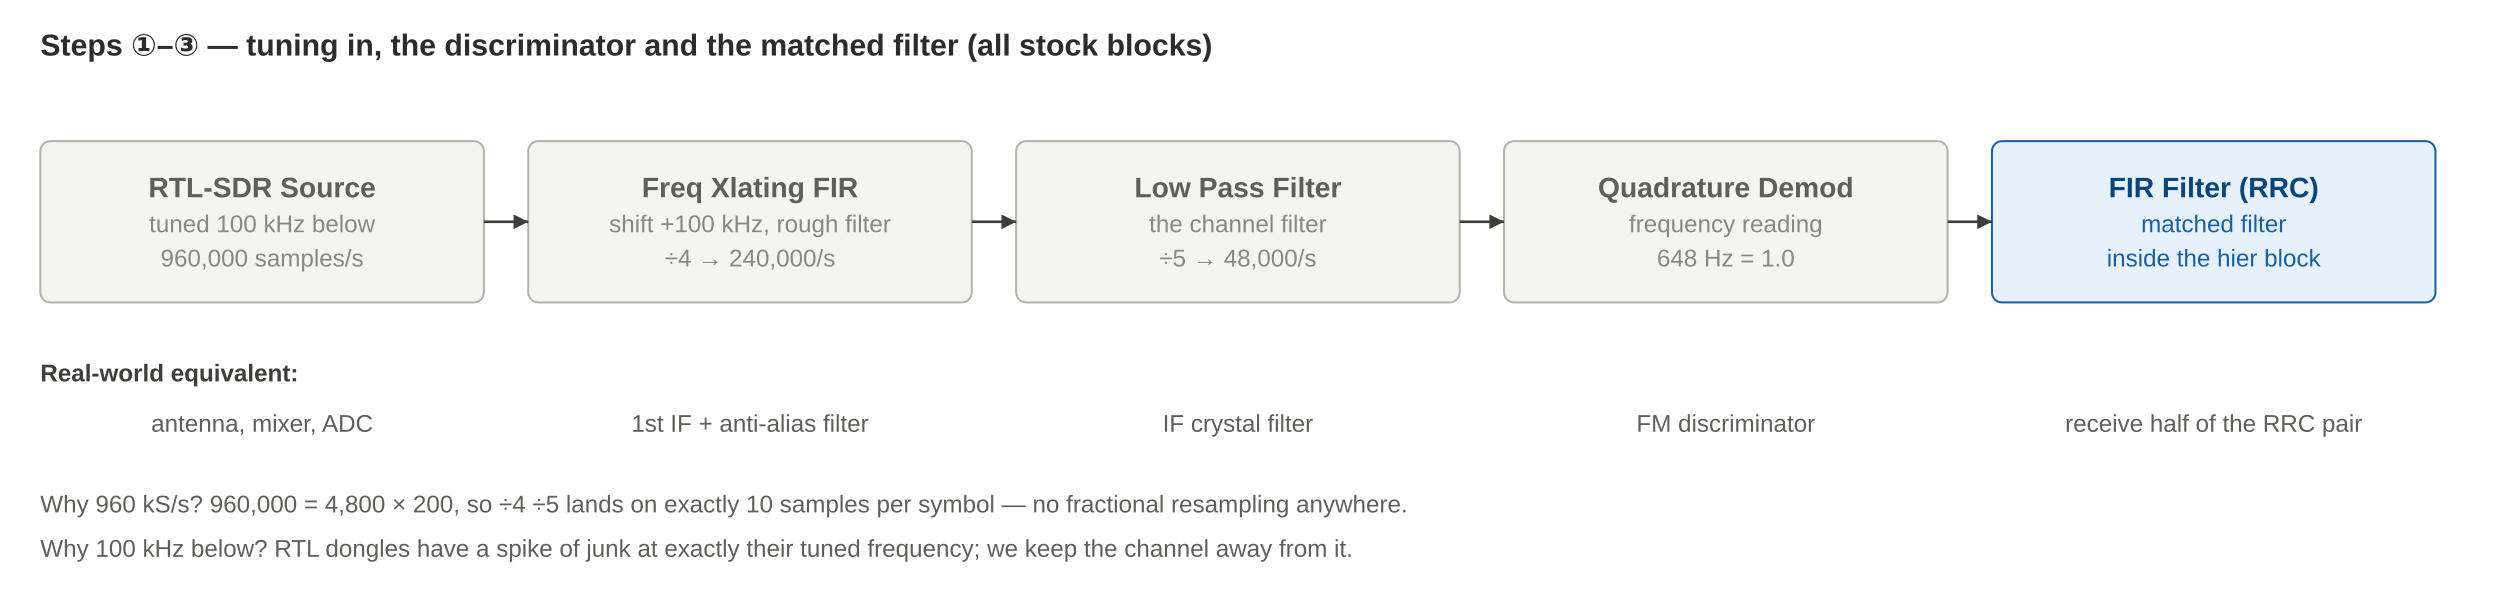
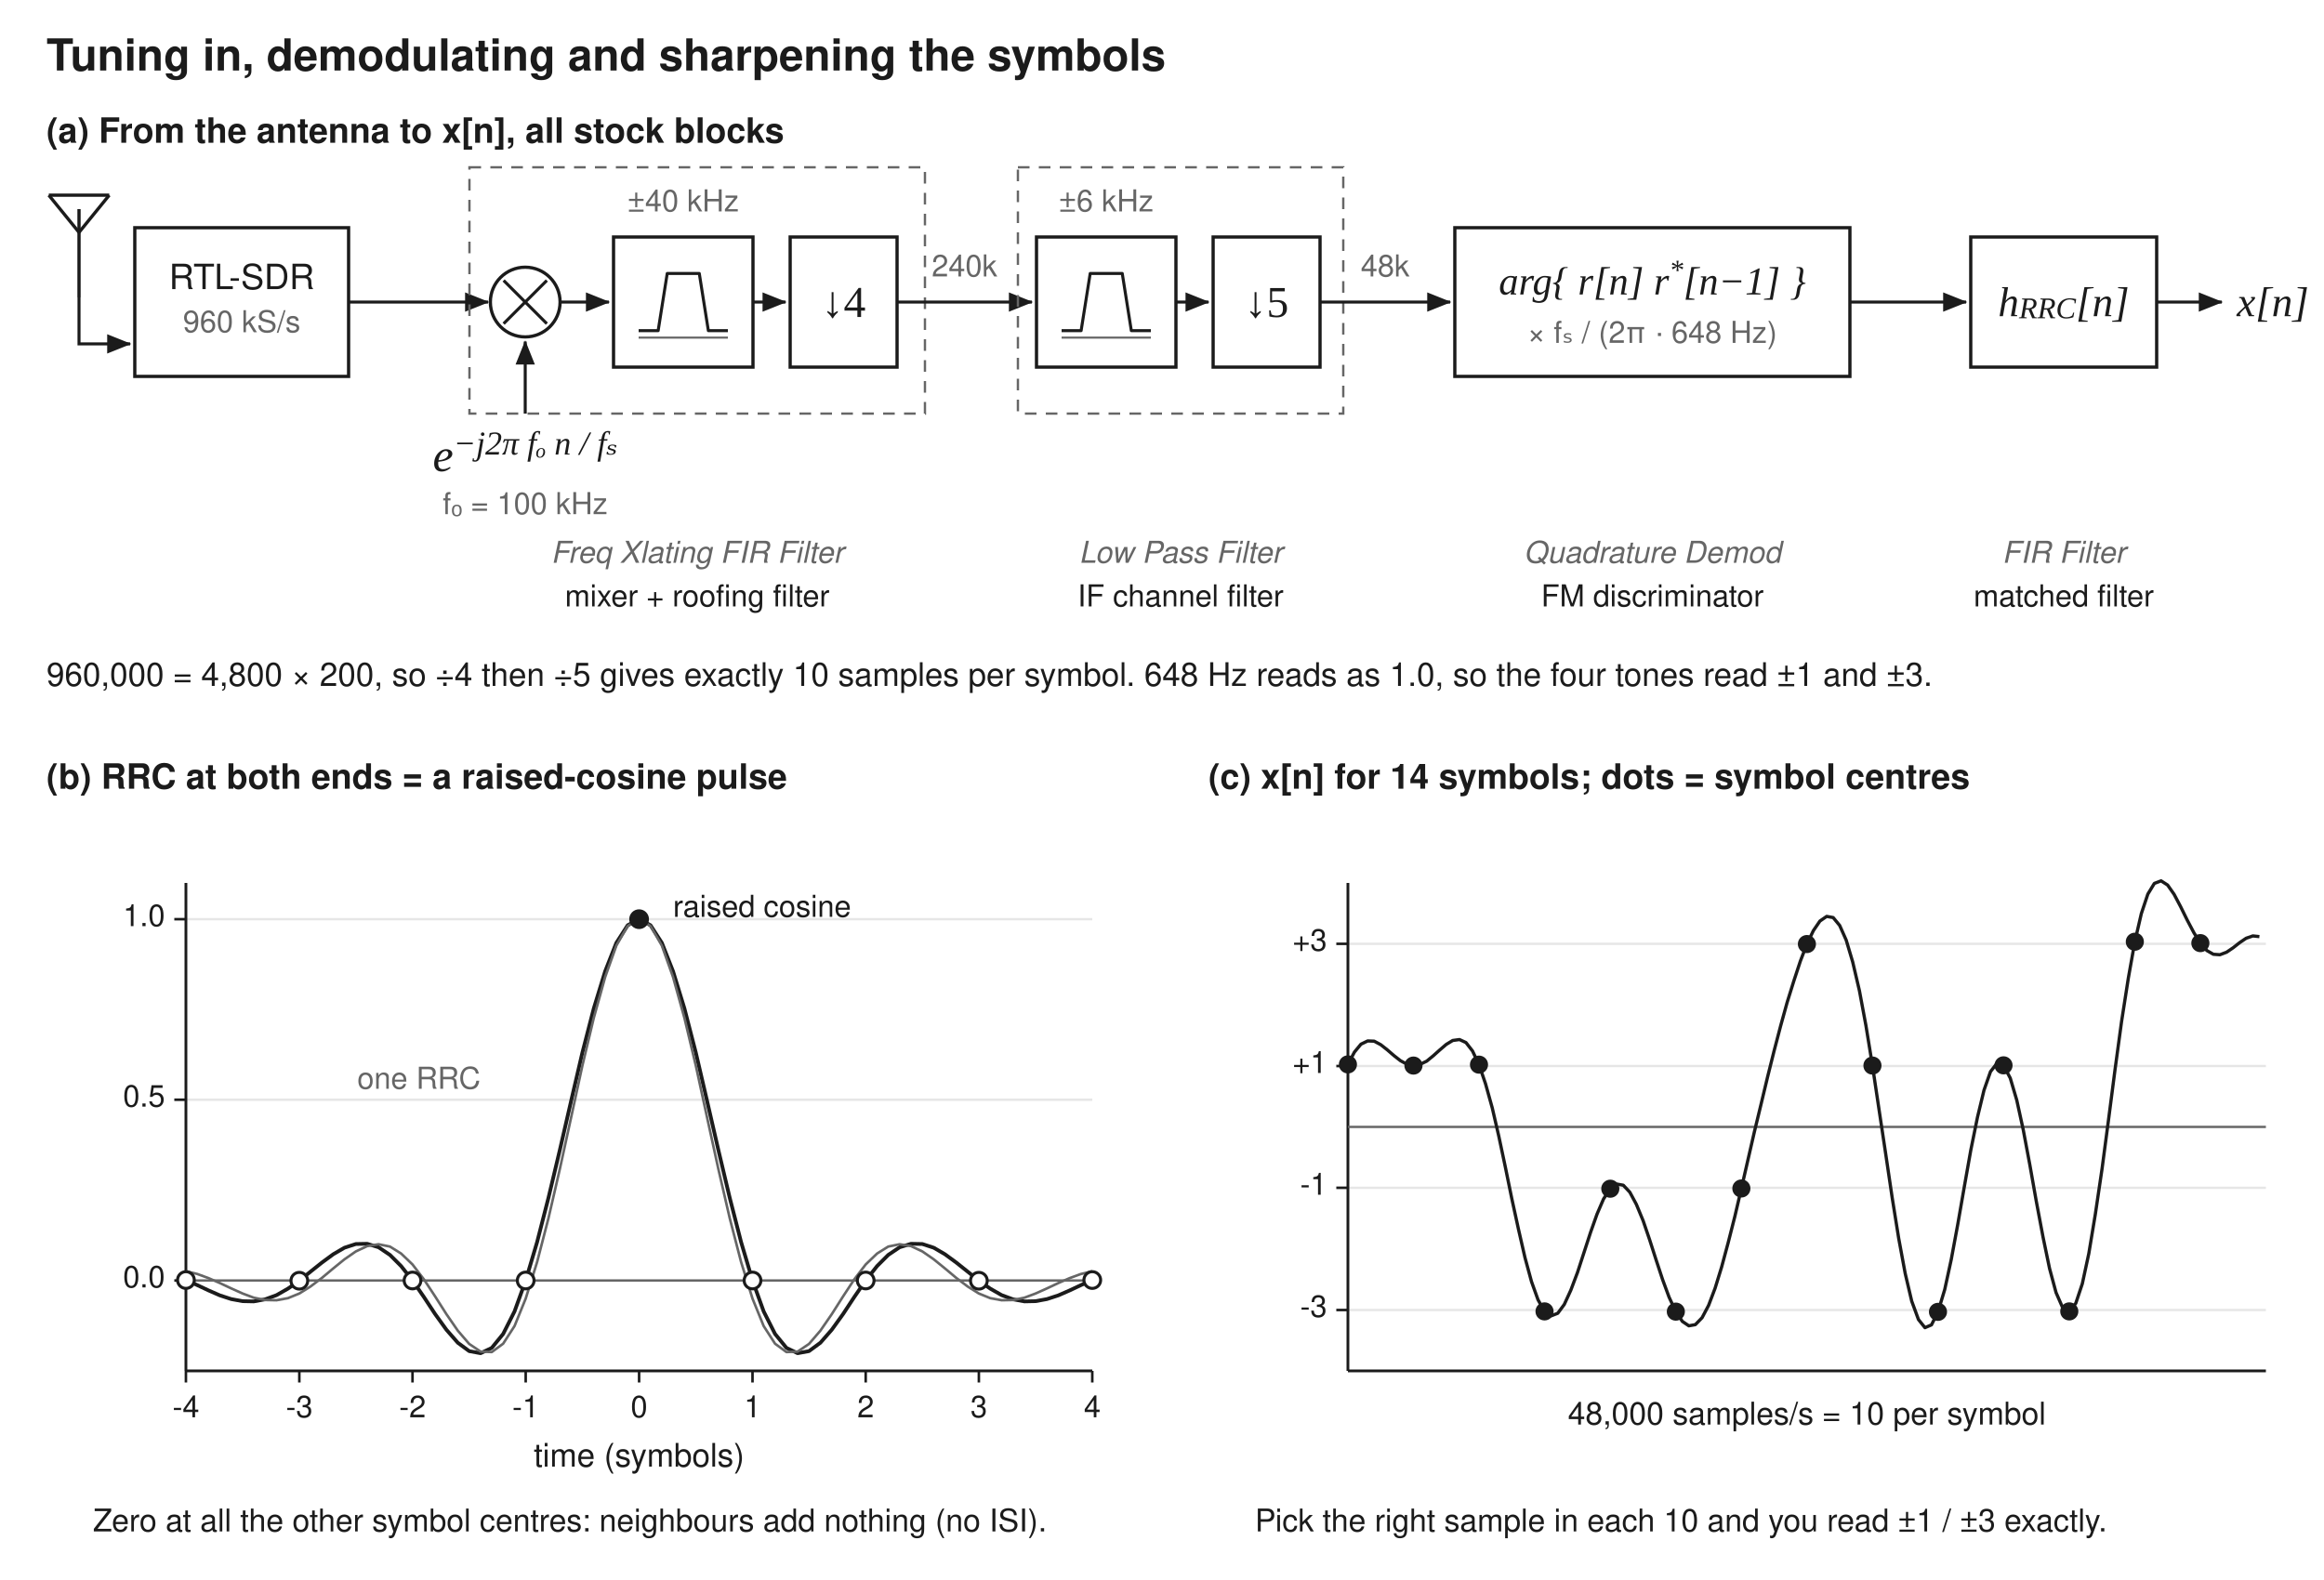
- <svg xmlns="http://www.w3.org/2000/svg" width="1240" height="300" viewBox="0 0 1240 300" font-family="'Segoe UI', 'Helvetica Neue', Arial, sans-serif" role="img">
+ <svg xmlns="http://www.w3.org/2000/svg" viewBox="0 0 1000 680" width="1000" height="680" font-family="Helvetica, Arial, 'Liberation Sans', 'DejaVu Sans', sans-serif" role="img" aria-label="Front end: tuning, channel filter, discriminator, matched filter">
  <defs>
-     <marker id="ah" viewBox="0 0 10 10" refX="9" refY="5" markerWidth="7" markerHeight="7" orient="auto-start-reverse">
-       <path d="M1 1L9 5L1 9z" fill="#3d3d3a" />
+     <marker id="a" viewBox="0 0 10 10" refX="9.5" refY="5" markerWidth="8" markerHeight="8" orient="auto">
+       <path d="M0,1 L10,5 L0,9 z" fill="#1b1b1b" />
    </marker>
-     <marker id="ahm" viewBox="0 0 10 10" refX="9" refY="5" markerWidth="7" markerHeight="7" orient="auto-start-reverse">
-       <path d="M1 1L9 5L1 9z" fill="#A32D2D" />
+     <marker id="o" viewBox="0 0 10 10" refX="9.5" refY="5" markerWidth="9" markerHeight="9" orient="auto">
+       <path d="M0,1 L10,5 L0,9" fill="none" stroke="#1b1b1b" stroke-width="1.4" />
+     </marker>
+     <marker id="r" viewBox="0 0 10 10" refX="9.5" refY="5" markerWidth="8" markerHeight="8" orient="auto">
+       <path d="M0,1 L10,5 L0,9 z" fill="#a3312a" />
    </marker>
  </defs>
-   <rect width="1240" height="300" fill="#FFFFFF" />
-   <text x="20.0" y="22.0" font-size="15" fill="#2C2C2A" font-weight="700" text-anchor="start" dominant-baseline="central">Steps ①–③ — tuning in, the discriminator and the matched filter (all stock blocks)</text>
-   <rect x="20" y="70" width="220" height="80" rx="5" fill="#F4F4F2" stroke="#B4B2A9" stroke-width="1" />
-   <text x="130.0" y="93.0" font-size="14" fill="#5F5E5A" font-weight="600" text-anchor="middle" dominant-baseline="central">RTL-SDR Source</text>
-   <text x="130.0" y="111.0" font-size="12" fill="#888780" font-weight="400" text-anchor="middle" dominant-baseline="central">tuned 100 kHz below</text>
-   <text x="130.0" y="128.0" font-size="12" fill="#888780" font-weight="400" text-anchor="middle" dominant-baseline="central">960,000 samples/s</text>
-   <rect x="262" y="70" width="220" height="80" rx="5" fill="#F4F4F2" stroke="#B4B2A9" stroke-width="1" />
-   <text x="372.0" y="93.0" font-size="14" fill="#5F5E5A" font-weight="600" text-anchor="middle" dominant-baseline="central">Freq Xlating FIR</text>
-   <text x="372.0" y="111.0" font-size="12" fill="#888780" font-weight="400" text-anchor="middle" dominant-baseline="central">shift +100 kHz, rough filter</text>
-   <text x="372.0" y="128.0" font-size="12" fill="#888780" font-weight="400" text-anchor="middle" dominant-baseline="central">÷4 → 240,000/s</text>
-   <path d="M240 110 L262 110" fill="none" stroke="#3d3d3a" stroke-width="1.3" marker-end="url(#ah)" />
-   <rect x="504" y="70" width="220" height="80" rx="5" fill="#F4F4F2" stroke="#B4B2A9" stroke-width="1" />
-   <text x="614.0" y="93.0" font-size="14" fill="#5F5E5A" font-weight="600" text-anchor="middle" dominant-baseline="central">Low Pass Filter</text>
-   <text x="614.0" y="111.0" font-size="12" fill="#888780" font-weight="400" text-anchor="middle" dominant-baseline="central">the channel filter</text>
-   <text x="614.0" y="128.0" font-size="12" fill="#888780" font-weight="400" text-anchor="middle" dominant-baseline="central">÷5 → 48,000/s</text>
-   <path d="M482 110 L504 110" fill="none" stroke="#3d3d3a" stroke-width="1.3" marker-end="url(#ah)" />
-   <rect x="746" y="70" width="220" height="80" rx="5" fill="#F4F4F2" stroke="#B4B2A9" stroke-width="1" />
-   <text x="856.0" y="93.0" font-size="14" fill="#5F5E5A" font-weight="600" text-anchor="middle" dominant-baseline="central">Quadrature Demod</text>
-   <text x="856.0" y="111.0" font-size="12" fill="#888780" font-weight="400" text-anchor="middle" dominant-baseline="central">frequency reading</text>
-   <text x="856.0" y="128.0" font-size="12" fill="#888780" font-weight="400" text-anchor="middle" dominant-baseline="central">648 Hz = 1.0</text>
-   <path d="M724 110 L746 110" fill="none" stroke="#3d3d3a" stroke-width="1.3" marker-end="url(#ah)" />
-   <rect x="988" y="70" width="220" height="80" rx="5" fill="#E6F1FB" stroke="#185FA5" stroke-width="1" />
-   <text x="1098.0" y="93.0" font-size="14" fill="#0C447C" font-weight="600" text-anchor="middle" dominant-baseline="central">FIR Filter (RRC)</text>
-   <text x="1098.0" y="111.0" font-size="12" fill="#185FA5" font-weight="400" text-anchor="middle" dominant-baseline="central">matched filter</text>
-   <text x="1098.0" y="128.0" font-size="12" fill="#185FA5" font-weight="400" text-anchor="middle" dominant-baseline="central">inside the hier block</text>
-   <path d="M966 110 L988 110" fill="none" stroke="#3d3d3a" stroke-width="1.3" marker-end="url(#ah)" />
-   <text x="20.0" y="185.0" font-size="12" fill="#3d3d3a" font-weight="700" text-anchor="start" dominant-baseline="central">Real-world equivalent:</text>
-   <text x="130.0" y="210.0" font-size="12" fill="#5F5E5A" font-weight="400" text-anchor="middle" dominant-baseline="central">antenna, mixer, ADC</text>
-   <text x="372.0" y="210.0" font-size="12" fill="#5F5E5A" font-weight="400" text-anchor="middle" dominant-baseline="central">1st IF + anti-alias filter</text>
-   <text x="614.0" y="210.0" font-size="12" fill="#5F5E5A" font-weight="400" text-anchor="middle" dominant-baseline="central">IF crystal filter</text>
-   <text x="856.0" y="210.0" font-size="12" fill="#5F5E5A" font-weight="400" text-anchor="middle" dominant-baseline="central">FM discriminator</text>
-   <text x="1098.0" y="210.0" font-size="12" fill="#5F5E5A" font-weight="400" text-anchor="middle" dominant-baseline="central">receive half of the RRC pair</text>
-   <text x="20.0" y="250.0" font-size="12" fill="#5F5E5A" font-weight="400" text-anchor="start" dominant-baseline="central">Why 960 kS/s? 960,000 = 4,800 × 200, so ÷4 ÷5 lands on exactly 10 samples per symbol — no fractional resampling anywhere.</text>
-   <text x="20.0" y="272.0" font-size="12" fill="#5F5E5A" font-weight="400" text-anchor="start" dominant-baseline="central">Why 100 kHz below? RTL dongles have a spike of junk at exactly their tuned frequency; we keep the channel away from it.</text>
+   <rect width="100%" height="100%" fill="#ffffff" />
+   <text x="20.0" y="26.0" font-size="19" fill="#1b1b1b" font-weight="700" text-anchor="start" dominant-baseline="central">Tuning in, demodulating and sharpening the symbols</text>
+   <text x="20.0" y="58.0" font-size="15" fill="#1b1b1b" font-weight="700" text-anchor="start" dominant-baseline="central">(a) From the antenna to x[n], all stock blocks</text>
+   <line x1="34.0" y1="128.0" x2="34.0" y2="90.0" stroke="#1b1b1b" stroke-width="1.4" />
+   <polyline points="21.0,84.0 34.0,100.0 47.0,84.0" fill="none" stroke="#1b1b1b" stroke-width="1.4" stroke-linejoin="round" />
+   <line x1="21.0" y1="84.0" x2="47.0" y2="84.0" stroke="#1b1b1b" stroke-width="1.4" />
+   <polyline points="34.0,128.0 34.0,148.0 56.0,148.0" fill="none" stroke="#1b1b1b" stroke-width="1.3" marker-end="url(#a)" />
+   <rect x="58.0" y="98.0" width="92.0" height="64.0" fill="#ffffff" stroke="#1b1b1b" stroke-width="1.4" />
+   <text x="104.0" y="121.0" font-size="15" fill="#1b1b1b" font-weight="400" text-anchor="middle" dominant-baseline="central">RTL-SDR</text>
+   <text x="104.0" y="140.0" font-size="13" fill="#666666" font-weight="400" text-anchor="middle" dominant-baseline="central">960 kS/s</text>
+   <polyline points="150.0,130.0 210.0,130.0" fill="none" stroke="#1b1b1b" stroke-width="1.3" marker-end="url(#a)" />
+   <circle cx="226.0" cy="130.0" r="15.0" fill="#ffffff" stroke="#1b1b1b" stroke-width="1.4" />
+   <line x1="216.7" y1="120.7" x2="235.3" y2="139.3" stroke="#1b1b1b" stroke-width="1.3" />
+   <line x1="216.7" y1="139.3" x2="235.3" y2="120.7" stroke="#1b1b1b" stroke-width="1.3" />
+   <polyline points="226.0,178.0 226.0,147.0" fill="none" stroke="#1b1b1b" stroke-width="1.3" marker-end="url(#a)" />
+   <text x="226.0" y="196.0" font-size="20" fill="#1b1b1b" font-weight="400" text-anchor="middle" dominant-baseline="central" font-family="'Times New Roman', Times, 'Liberation Serif', 'DejaVu Serif', serif" font-style="italic">e<tspan baseline-shift="super" font-size="72%">−j2π fₒ n / fₛ</tspan>
+   </text>
+   <text x="226.0" y="216.0" font-size="13" fill="#666666" font-weight="400" text-anchor="middle" dominant-baseline="central">fₒ = 100 kHz</text>
+   <polyline points="241.0,130.0 262.0,130.0" fill="none" stroke="#1b1b1b" stroke-width="1.3" marker-end="url(#a)" />
+   <rect x="264.0" y="102.0" width="60.0" height="56.0" fill="#ffffff" stroke="#1b1b1b" stroke-width="1.4" />
+   <polyline points="274.8,142.3 283.2,142.3 287.1,117.7 300.9,117.7 304.8,142.3 313.2,142.3" fill="none" stroke="#1b1b1b" stroke-width="1.3" stroke-linejoin="round" />
+   <line x1="274.8" y1="145.3" x2="313.2" y2="145.3" stroke="#666666" stroke-width="0.9" />
+   <text x="294.0" y="88.0" font-size="13" fill="#666666" font-weight="400" text-anchor="middle" dominant-baseline="central">±40 kHz</text>
+   <polyline points="324.0,130.0 338.0,130.0" fill="none" stroke="#1b1b1b" stroke-width="1.3" marker-end="url(#a)" />
+   <rect x="340.0" y="102.0" width="46.0" height="56.0" fill="#ffffff" stroke="#1b1b1b" stroke-width="1.4" />
+   <text x="363.0" y="130.0" font-size="19" fill="#1b1b1b" font-weight="400" text-anchor="middle" dominant-baseline="central" font-family="'Times New Roman', Times, 'Liberation Serif', 'DejaVu Serif', serif">↓4</text>
+   <rect x="202.0" y="72.0" width="196.0" height="106.0" fill="none" stroke="#666666" stroke-width="1.0" stroke-dasharray="5 4" />
+   <polyline points="386.0,130.0 444.0,130.0" fill="none" stroke="#1b1b1b" stroke-width="1.3" marker-end="url(#a)" />
+   <text x="415.0" y="116.0" font-size="13" fill="#666666" font-weight="400" text-anchor="middle" dominant-baseline="central">240k</text>
+   <rect x="446.0" y="102.0" width="60.0" height="56.0" fill="#ffffff" stroke="#1b1b1b" stroke-width="1.4" />
+   <polyline points="456.8,142.3 465.2,142.3 469.1,117.7 482.9,117.7 486.8,142.3 495.2,142.3" fill="none" stroke="#1b1b1b" stroke-width="1.3" stroke-linejoin="round" />
+   <line x1="456.8" y1="145.3" x2="495.2" y2="145.3" stroke="#666666" stroke-width="0.9" />
+   <text x="476.0" y="88.0" font-size="13" fill="#666666" font-weight="400" text-anchor="middle" dominant-baseline="central">±6 kHz</text>
+   <polyline points="506.0,130.0 520.0,130.0" fill="none" stroke="#1b1b1b" stroke-width="1.3" marker-end="url(#a)" />
+   <rect x="522.0" y="102.0" width="46.0" height="56.0" fill="#ffffff" stroke="#1b1b1b" stroke-width="1.4" />
+   <text x="545.0" y="130.0" font-size="19" fill="#1b1b1b" font-weight="400" text-anchor="middle" dominant-baseline="central" font-family="'Times New Roman', Times, 'Liberation Serif', 'DejaVu Serif', serif">↓5</text>
+   <rect x="438.0" y="72.0" width="140.0" height="106.0" fill="none" stroke="#666666" stroke-width="1.0" stroke-dasharray="5 4" />
+   <polyline points="568.0,130.0 624.0,130.0" fill="none" stroke="#1b1b1b" stroke-width="1.3" marker-end="url(#a)" />
+   <text x="596.0" y="116.0" font-size="13" fill="#666666" font-weight="400" text-anchor="middle" dominant-baseline="central">48k</text>
+   <rect x="626.0" y="98.0" width="170.0" height="64.0" fill="#ffffff" stroke="#1b1b1b" stroke-width="1.4" />
+   <text x="711.0" y="121.0" font-size="17" fill="#1b1b1b" font-weight="400" text-anchor="middle" dominant-baseline="central" font-family="'Times New Roman', Times, 'Liberation Serif', 'DejaVu Serif', serif" font-style="italic">arg{ r[n] r<tspan baseline-shift="super" font-size="72%">*</tspan>[n−1] }</text>
+   <text x="711.0" y="142.0" font-size="13" fill="#666666" font-weight="400" text-anchor="middle" dominant-baseline="central">× fₛ / (2π · 648 Hz)</text>
+   <polyline points="796.0,130.0 846.0,130.0" fill="none" stroke="#1b1b1b" stroke-width="1.3" marker-end="url(#a)" />
+   <rect x="848.0" y="102.0" width="80.0" height="56.0" fill="#ffffff" stroke="#1b1b1b" stroke-width="1.4" />
+   <text x="888.0" y="130.0" font-size="18" fill="#1b1b1b" font-weight="400" text-anchor="middle" dominant-baseline="central" font-family="'Times New Roman', Times, 'Liberation Serif', 'DejaVu Serif', serif" font-style="italic">h<tspan baseline-shift="sub" font-size="72%">RRC</tspan>[n]</text>
+   <polyline points="928.0,130.0 956.0,130.0" fill="none" stroke="#1b1b1b" stroke-width="1.3" marker-end="url(#a)" />
+   <text x="978.0" y="130.0" font-size="18" fill="#1b1b1b" font-weight="400" text-anchor="middle" dominant-baseline="central" font-family="'Times New Roman', Times, 'Liberation Serif', 'DejaVu Serif', serif" font-style="italic">x[n]</text>
+   <text x="300.0" y="238.0" font-size="13" fill="#666666" font-weight="400" text-anchor="middle" dominant-baseline="central" font-style="italic">Freq Xlating FIR Filter</text>
+   <text x="300.0" y="258.0" font-size="13" fill="#1b1b1b" font-weight="400" text-anchor="middle" dominant-baseline="central">mixer + roofing filter</text>
+   <text x="508.0" y="238.0" font-size="13" fill="#666666" font-weight="400" text-anchor="middle" dominant-baseline="central" font-style="italic">Low Pass Filter</text>
+   <text x="508.0" y="258.0" font-size="13" fill="#1b1b1b" font-weight="400" text-anchor="middle" dominant-baseline="central">IF channel filter</text>
+   <text x="711.0" y="238.0" font-size="13" fill="#666666" font-weight="400" text-anchor="middle" dominant-baseline="central" font-style="italic">Quadrature Demod</text>
+   <text x="711.0" y="258.0" font-size="13" fill="#1b1b1b" font-weight="400" text-anchor="middle" dominant-baseline="central">FM discriminator</text>
+   <text x="888.0" y="238.0" font-size="13" fill="#666666" font-weight="400" text-anchor="middle" dominant-baseline="central" font-style="italic">FIR Filter</text>
+   <text x="888.0" y="258.0" font-size="13" fill="#1b1b1b" font-weight="400" text-anchor="middle" dominant-baseline="central">matched filter</text>
+   <text x="20.0" y="292.0" font-size="14" fill="#1b1b1b" font-weight="400" text-anchor="start" dominant-baseline="central">960,000 = 4,800 × 200, so ÷4 then ÷5 gives exactly 10 samples per symbol. 648 Hz reads as 1.0, so the four tones read ±1 and ±3.</text>
+   <text x="20.0" y="336.0" font-size="15" fill="#1b1b1b" font-weight="700" text-anchor="start" dominant-baseline="central">(b) RRC at both ends = a raised-cosine pulse</text>
+   <line x1="80.0" y1="551.1" x2="470.0" y2="551.1" stroke="#e6e6e6" stroke-width="1" />
+   <line x1="80.0" y1="473.3" x2="470.0" y2="473.3" stroke="#e6e6e6" stroke-width="1" />
+   <line x1="80.0" y1="395.6" x2="470.0" y2="395.6" stroke="#e6e6e6" stroke-width="1" />
+   <line x1="80.0" y1="590.0" x2="470.0" y2="590.0" stroke="#1b1b1b" stroke-width="1.2" />
+   <line x1="80.0" y1="590.0" x2="80.0" y2="380.0" stroke="#1b1b1b" stroke-width="1.2" />
+   <line x1="80.0" y1="590.0" x2="80.0" y2="595.0" stroke="#1b1b1b" stroke-width="1.1" />
+   <text x="80.0" y="607.0" font-size="13" fill="#1b1b1b" font-weight="400" text-anchor="middle" dominant-baseline="central">-4</text>
+   <line x1="128.8" y1="590.0" x2="128.8" y2="595.0" stroke="#1b1b1b" stroke-width="1.1" />
+   <text x="128.8" y="607.0" font-size="13" fill="#1b1b1b" font-weight="400" text-anchor="middle" dominant-baseline="central">-3</text>
+   <line x1="177.5" y1="590.0" x2="177.5" y2="595.0" stroke="#1b1b1b" stroke-width="1.1" />
+   <text x="177.5" y="607.0" font-size="13" fill="#1b1b1b" font-weight="400" text-anchor="middle" dominant-baseline="central">-2</text>
+   <line x1="226.2" y1="590.0" x2="226.2" y2="595.0" stroke="#1b1b1b" stroke-width="1.1" />
+   <text x="226.2" y="607.0" font-size="13" fill="#1b1b1b" font-weight="400" text-anchor="middle" dominant-baseline="central">-1</text>
+   <line x1="275.0" y1="590.0" x2="275.0" y2="595.0" stroke="#1b1b1b" stroke-width="1.1" />
+   <text x="275.0" y="607.0" font-size="13" fill="#1b1b1b" font-weight="400" text-anchor="middle" dominant-baseline="central">0</text>
+   <line x1="323.8" y1="590.0" x2="323.8" y2="595.0" stroke="#1b1b1b" stroke-width="1.1" />
+   <text x="323.8" y="607.0" font-size="13" fill="#1b1b1b" font-weight="400" text-anchor="middle" dominant-baseline="central">1</text>
+   <line x1="372.5" y1="590.0" x2="372.5" y2="595.0" stroke="#1b1b1b" stroke-width="1.1" />
+   <text x="372.5" y="607.0" font-size="13" fill="#1b1b1b" font-weight="400" text-anchor="middle" dominant-baseline="central">2</text>
+   <line x1="421.2" y1="590.0" x2="421.2" y2="595.0" stroke="#1b1b1b" stroke-width="1.1" />
+   <text x="421.2" y="607.0" font-size="13" fill="#1b1b1b" font-weight="400" text-anchor="middle" dominant-baseline="central">3</text>
+   <line x1="470.0" y1="590.0" x2="470.0" y2="595.0" stroke="#1b1b1b" stroke-width="1.1" />
+   <text x="470.0" y="607.0" font-size="13" fill="#1b1b1b" font-weight="400" text-anchor="middle" dominant-baseline="central">4</text>
+   <line x1="75.0" y1="551.1" x2="80.0" y2="551.1" stroke="#1b1b1b" stroke-width="1.1" />
+   <text x="71.0" y="551.1" font-size="13" fill="#1b1b1b" font-weight="400" text-anchor="end" dominant-baseline="central">0.0</text>
+   <line x1="75.0" y1="473.3" x2="80.0" y2="473.3" stroke="#1b1b1b" stroke-width="1.1" />
+   <text x="71.0" y="473.3" font-size="13" fill="#1b1b1b" font-weight="400" text-anchor="end" dominant-baseline="central">0.5</text>
+   <line x1="75.0" y1="395.6" x2="80.0" y2="395.6" stroke="#1b1b1b" stroke-width="1.1" />
+   <text x="71.0" y="395.6" font-size="13" fill="#1b1b1b" font-weight="400" text-anchor="end" dominant-baseline="central">1.0</text>
+   <text x="275.0" y="628.0" font-size="14" fill="#1b1b1b" font-weight="400" text-anchor="middle" dominant-baseline="central">time (symbols)</text>
+   <line x1="80.0" y1="551.1" x2="470.0" y2="551.1" stroke="#666666" stroke-width="1" />
+   <polyline points="80.0,550.9 84.9,553.1 89.8,555.4 94.6,557.5 99.5,559.1 104.4,560.0 109.2,560.1 114.1,559.2 119.0,557.4 123.9,554.6 128.8,551.2 133.6,547.3 138.5,543.4 143.4,539.8 148.2,537.0 153.1,535.4 158.0,535.3 162.9,536.8 167.8,540.1 172.6,544.9 177.5,551.1 182.4,558.2 187.2,565.5 192.1,572.3 197.0,577.9 201.9,581.5 206.8,582.4 211.6,580.1 216.5,574.1 221.4,564.4 226.2,551.1 231.1,534.6 236.0,515.5 240.9,494.9 245.8,473.6 250.6,453.0 255.5,434.0 260.4,418.0 265.2,405.8 270.1,398.2 275.0,395.6 279.9,398.2 284.8,405.8 289.6,418.0 294.5,434.0 299.4,453.0 304.2,473.6 309.1,494.9 314.0,515.5 318.9,534.6 323.8,551.1 328.6,564.4 333.5,574.1 338.4,580.1 343.2,582.4 348.1,581.5 353.0,577.9 357.9,572.3 362.8,565.5 367.6,558.2 372.5,551.1 377.4,544.9 382.2,540.1 387.1,536.8 392.0,535.3 396.9,535.4 401.8,537.0 406.6,539.8 411.5,543.4 416.4,547.3 421.2,551.2 426.1,554.6 431.0,557.4 435.9,559.2 440.8,560.1 445.6,560.0 450.5,559.1 455.4,557.5 460.2,555.4 465.1,553.1 470.0,550.9" fill="none" stroke="#1b1b1b" stroke-width="1.6" stroke-linejoin="round" />
+   <polyline points="80.0,547.1 84.9,548.3 89.8,550.1 94.6,552.2 99.5,554.5 104.4,556.7 109.2,558.5 114.1,559.5 119.0,559.6 123.9,558.7 128.8,556.7 133.6,553.7 138.5,550.0 143.4,545.9 148.2,542.0 153.1,538.6 158.0,536.3 162.9,535.5 167.8,536.5 172.6,539.5 177.5,544.2 182.4,550.6 187.2,557.9 192.1,565.6 197.0,572.7 201.9,578.4 206.8,581.7 211.6,581.9 216.5,578.3 221.4,570.7 226.2,558.9 231.1,543.2 236.0,524.3 240.9,503.1 245.8,480.7 250.6,458.6 255.5,438.1 260.4,420.5 265.2,407.0 270.1,398.5 275.0,395.6 279.9,398.5 284.8,407.0 289.6,420.5 294.5,438.1 299.4,458.6 304.2,480.7 309.1,503.1 314.0,524.3 318.9,543.2 323.8,558.9 328.6,570.7 333.5,578.3 338.4,581.9 343.2,581.7 348.1,578.4 353.0,572.7 357.9,565.6 362.8,557.9 367.6,550.6 372.5,544.2 377.4,539.5 382.2,536.5 387.1,535.5 392.0,536.3 396.9,538.6 401.8,542.0 406.6,545.9 411.5,550.0 416.4,553.7 421.2,556.7 426.1,558.7 431.0,559.6 435.9,559.5 440.8,558.5 445.6,556.7 450.5,554.5 455.4,552.2 460.2,550.1 465.1,548.3 470.0,547.1" fill="none" stroke="#666666" stroke-width="1.1" stroke-linejoin="round" />
+   <circle cx="80.0" cy="550.9" r="3.6" fill="#ffffff" stroke="#1b1b1b" stroke-width="1.3" />
+   <circle cx="128.8" cy="551.2" r="3.6" fill="#ffffff" stroke="#1b1b1b" stroke-width="1.3" />
+   <circle cx="177.5" cy="551.1" r="3.6" fill="#ffffff" stroke="#1b1b1b" stroke-width="1.3" />
+   <circle cx="226.2" cy="551.1" r="3.6" fill="#ffffff" stroke="#1b1b1b" stroke-width="1.3" />
+   <circle cx="275.0" cy="395.6" r="3.6" fill="#1b1b1b" stroke="#1b1b1b" stroke-width="1.3" />
+   <circle cx="323.8" cy="551.1" r="3.6" fill="#ffffff" stroke="#1b1b1b" stroke-width="1.3" />
+   <circle cx="372.5" cy="551.1" r="3.6" fill="#ffffff" stroke="#1b1b1b" stroke-width="1.3" />
+   <circle cx="421.2" cy="551.2" r="3.6" fill="#ffffff" stroke="#1b1b1b" stroke-width="1.3" />
+   <circle cx="470.0" cy="550.9" r="3.6" fill="#ffffff" stroke="#1b1b1b" stroke-width="1.3" />
+   <text x="289.6" y="391.6" font-size="13" fill="#1b1b1b" font-weight="400" text-anchor="start" dominant-baseline="central">raised cosine</text>
+   <text x="206.8" y="465.6" font-size="13" fill="#666666" font-weight="400" text-anchor="end" dominant-baseline="central">one RRC</text>
+   <text x="40.0" y="656.0" font-size="13.5" fill="#1b1b1b" font-weight="400" text-anchor="start" dominant-baseline="central">Zero at all the other symbol centres: neighbours add nothing (no ISI).</text>
+   <text x="520.0" y="336.0" font-size="15" fill="#1b1b1b" font-weight="700" text-anchor="start" dominant-baseline="central">(c) x[n] for 14 symbols; dots = symbol centres</text>
+   <line x1="580.0" y1="563.8" x2="975.0" y2="563.8" stroke="#e6e6e6" stroke-width="1" />
+   <line x1="580.0" y1="511.2" x2="975.0" y2="511.2" stroke="#e6e6e6" stroke-width="1" />
+   <line x1="580.0" y1="458.8" x2="975.0" y2="458.8" stroke="#e6e6e6" stroke-width="1" />
+   <line x1="580.0" y1="406.2" x2="975.0" y2="406.2" stroke="#e6e6e6" stroke-width="1" />
+   <line x1="580.0" y1="590.0" x2="975.0" y2="590.0" stroke="#1b1b1b" stroke-width="1.2" />
+   <line x1="580.0" y1="590.0" x2="580.0" y2="380.0" stroke="#1b1b1b" stroke-width="1.2" />
+   <line x1="575.0" y1="563.8" x2="580.0" y2="563.8" stroke="#1b1b1b" stroke-width="1.1" />
+   <text x="571.0" y="563.8" font-size="13" fill="#1b1b1b" font-weight="400" text-anchor="end" dominant-baseline="central">-3</text>
+   <line x1="575.0" y1="511.2" x2="580.0" y2="511.2" stroke="#1b1b1b" stroke-width="1.1" />
+   <text x="571.0" y="511.2" font-size="13" fill="#1b1b1b" font-weight="400" text-anchor="end" dominant-baseline="central">-1</text>
+   <line x1="575.0" y1="458.8" x2="580.0" y2="458.8" stroke="#1b1b1b" stroke-width="1.1" />
+   <text x="571.0" y="458.8" font-size="13" fill="#1b1b1b" font-weight="400" text-anchor="end" dominant-baseline="central">+1</text>
+   <line x1="575.0" y1="406.2" x2="580.0" y2="406.2" stroke="#1b1b1b" stroke-width="1.1" />
+   <text x="571.0" y="406.2" font-size="13" fill="#1b1b1b" font-weight="400" text-anchor="end" dominant-baseline="central">+3</text>
+   <line x1="580.0" y1="485.0" x2="975.0" y2="485.0" stroke="#666666" stroke-width="1" />
+   <polyline points="580.0,458.1 582.8,452.8 585.6,449.4 588.5,448.0 591.3,448.1 594.1,449.6 596.9,451.8 599.8,454.3 602.6,456.5 605.4,458.0 608.2,458.6 611.0,458.1 613.9,456.7 616.7,454.4 619.5,451.9 622.3,449.5 625.1,447.8 628.0,447.4 630.8,448.7 633.6,452.3 636.4,458.2 639.2,466.4 642.1,476.8 644.9,488.9 647.7,502.1 650.5,515.8 653.4,529.1 656.2,541.3 659.0,551.6 661.8,559.4 664.6,564.4 667.5,566.3 670.3,565.2 673.1,561.4 675.9,555.3 678.8,547.6 681.6,539.0 684.4,530.4 687.2,522.5 690.0,516.0 692.9,511.6 695.7,509.6 698.5,510.1 701.3,513.1 704.1,518.3 707.0,525.3 709.8,533.5 712.6,542.2 715.4,550.7 718.2,558.3 721.1,564.5 723.9,568.7 726.7,570.6 729.5,570.1 732.4,567.1 735.2,561.8 738.0,554.4 740.8,545.3 743.6,534.9 746.5,523.5 749.3,511.5 752.1,499.3 754.9,487.1 757.8,475.1 760.6,463.4 763.4,452.2 766.2,441.5 769.0,431.4 771.9,422.1 774.7,413.6 777.5,406.3 780.3,400.5 783.1,396.4 786.0,394.4 788.8,394.9 791.6,398.3 794.4,404.6 797.2,414.0 800.1,426.4 802.9,441.4 805.7,458.6 808.5,477.3 811.4,496.6 814.2,515.5 817.0,533.0 819.8,548.1 822.6,560.0 825.5,567.9 828.3,571.4 831.1,570.2 833.9,564.6 836.8,555.0 839.6,542.1 842.4,527.0 845.2,510.9 848.0,495.1 850.9,480.8 853.7,469.2 856.5,461.2 859.3,457.6 862.1,458.5 865.0,464.0 867.8,473.5 870.6,486.3 873.4,501.2 876.2,517.0 879.1,532.4 881.9,545.9 884.7,556.3 887.5,562.7 890.4,564.4 893.2,560.9 896.0,552.5 898.8,539.5 901.6,522.6 904.5,503.0 907.3,481.8 910.1,460.2 912.9,439.6 915.8,421.0 918.6,405.3 921.4,393.2 924.2,384.8 927.0,380.2 929.9,379.1 932.7,380.9 935.5,384.9 938.3,390.2 941.1,395.9 944.0,401.4 946.8,405.9 949.6,409.1 952.4,410.7 955.2,410.9 958.1,409.8 960.9,407.9 963.7,405.7 966.5,403.8 969.4,402.8 972.2,403.1" fill="none" stroke="#1b1b1b" stroke-width="1.4" stroke-linejoin="round" />
+   <circle cx="580.0" cy="458.1" r="3.4" fill="#1b1b1b" stroke="#1b1b1b" stroke-width="1" />
+   <circle cx="608.2" cy="458.6" r="3.4" fill="#1b1b1b" stroke="#1b1b1b" stroke-width="1" />
+   <circle cx="636.4" cy="458.2" r="3.4" fill="#1b1b1b" stroke="#1b1b1b" stroke-width="1" />
+   <circle cx="664.6" cy="564.4" r="3.4" fill="#1b1b1b" stroke="#1b1b1b" stroke-width="1" />
+   <circle cx="692.9" cy="511.6" r="3.4" fill="#1b1b1b" stroke="#1b1b1b" stroke-width="1" />
+   <circle cx="721.1" cy="564.5" r="3.4" fill="#1b1b1b" stroke="#1b1b1b" stroke-width="1" />
+   <circle cx="749.3" cy="511.5" r="3.4" fill="#1b1b1b" stroke="#1b1b1b" stroke-width="1" />
+   <circle cx="777.5" cy="406.3" r="3.4" fill="#1b1b1b" stroke="#1b1b1b" stroke-width="1" />
+   <circle cx="805.7" cy="458.6" r="3.4" fill="#1b1b1b" stroke="#1b1b1b" stroke-width="1" />
+   <circle cx="833.9" cy="564.6" r="3.4" fill="#1b1b1b" stroke="#1b1b1b" stroke-width="1" />
+   <circle cx="862.1" cy="458.5" r="3.4" fill="#1b1b1b" stroke="#1b1b1b" stroke-width="1" />
+   <circle cx="890.4" cy="564.4" r="3.4" fill="#1b1b1b" stroke="#1b1b1b" stroke-width="1" />
+   <circle cx="918.6" cy="405.3" r="3.4" fill="#1b1b1b" stroke="#1b1b1b" stroke-width="1" />
+   <circle cx="946.8" cy="405.9" r="3.4" fill="#1b1b1b" stroke="#1b1b1b" stroke-width="1" />
+   <text x="777.5" y="610.0" font-size="13.5" fill="#1b1b1b" font-weight="400" text-anchor="middle" dominant-baseline="central">48,000 samples/s = 10 per symbol</text>
+   <text x="540.0" y="656.0" font-size="13.5" fill="#1b1b1b" font-weight="400" text-anchor="start" dominant-baseline="central">Pick the right sample in each 10 and you read ±1 / ±3 exactly.</text>
</svg>
